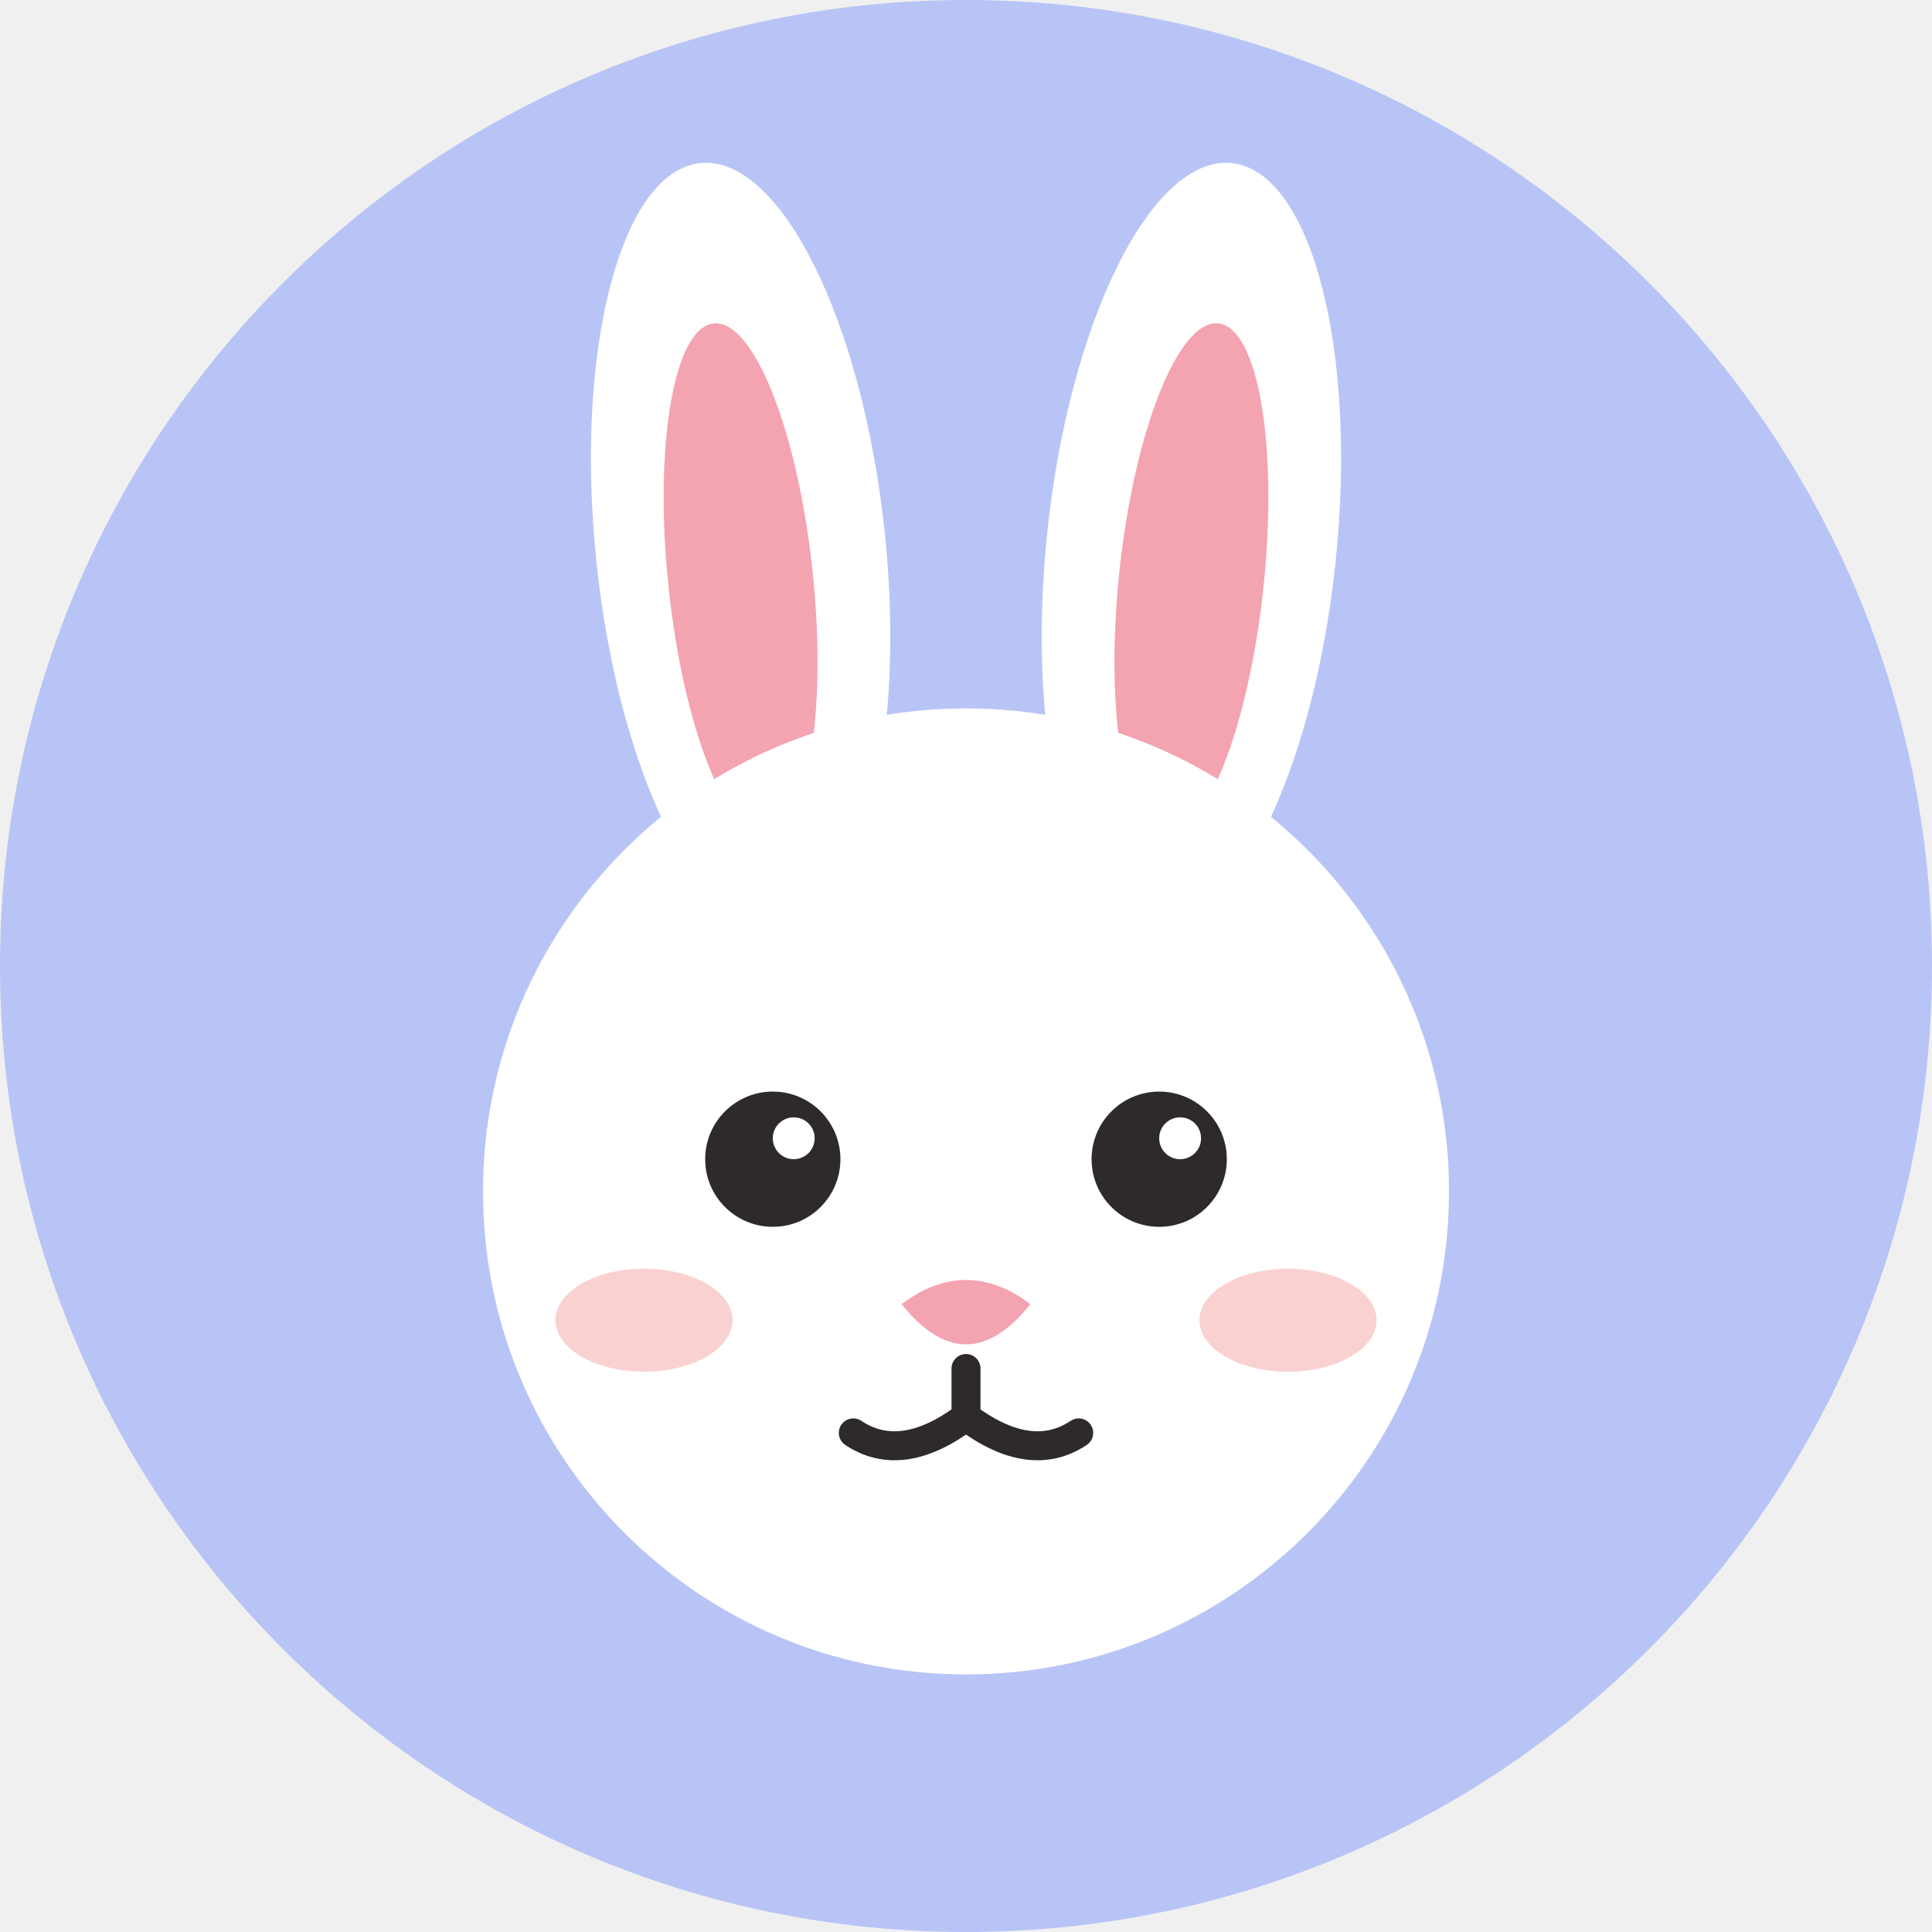
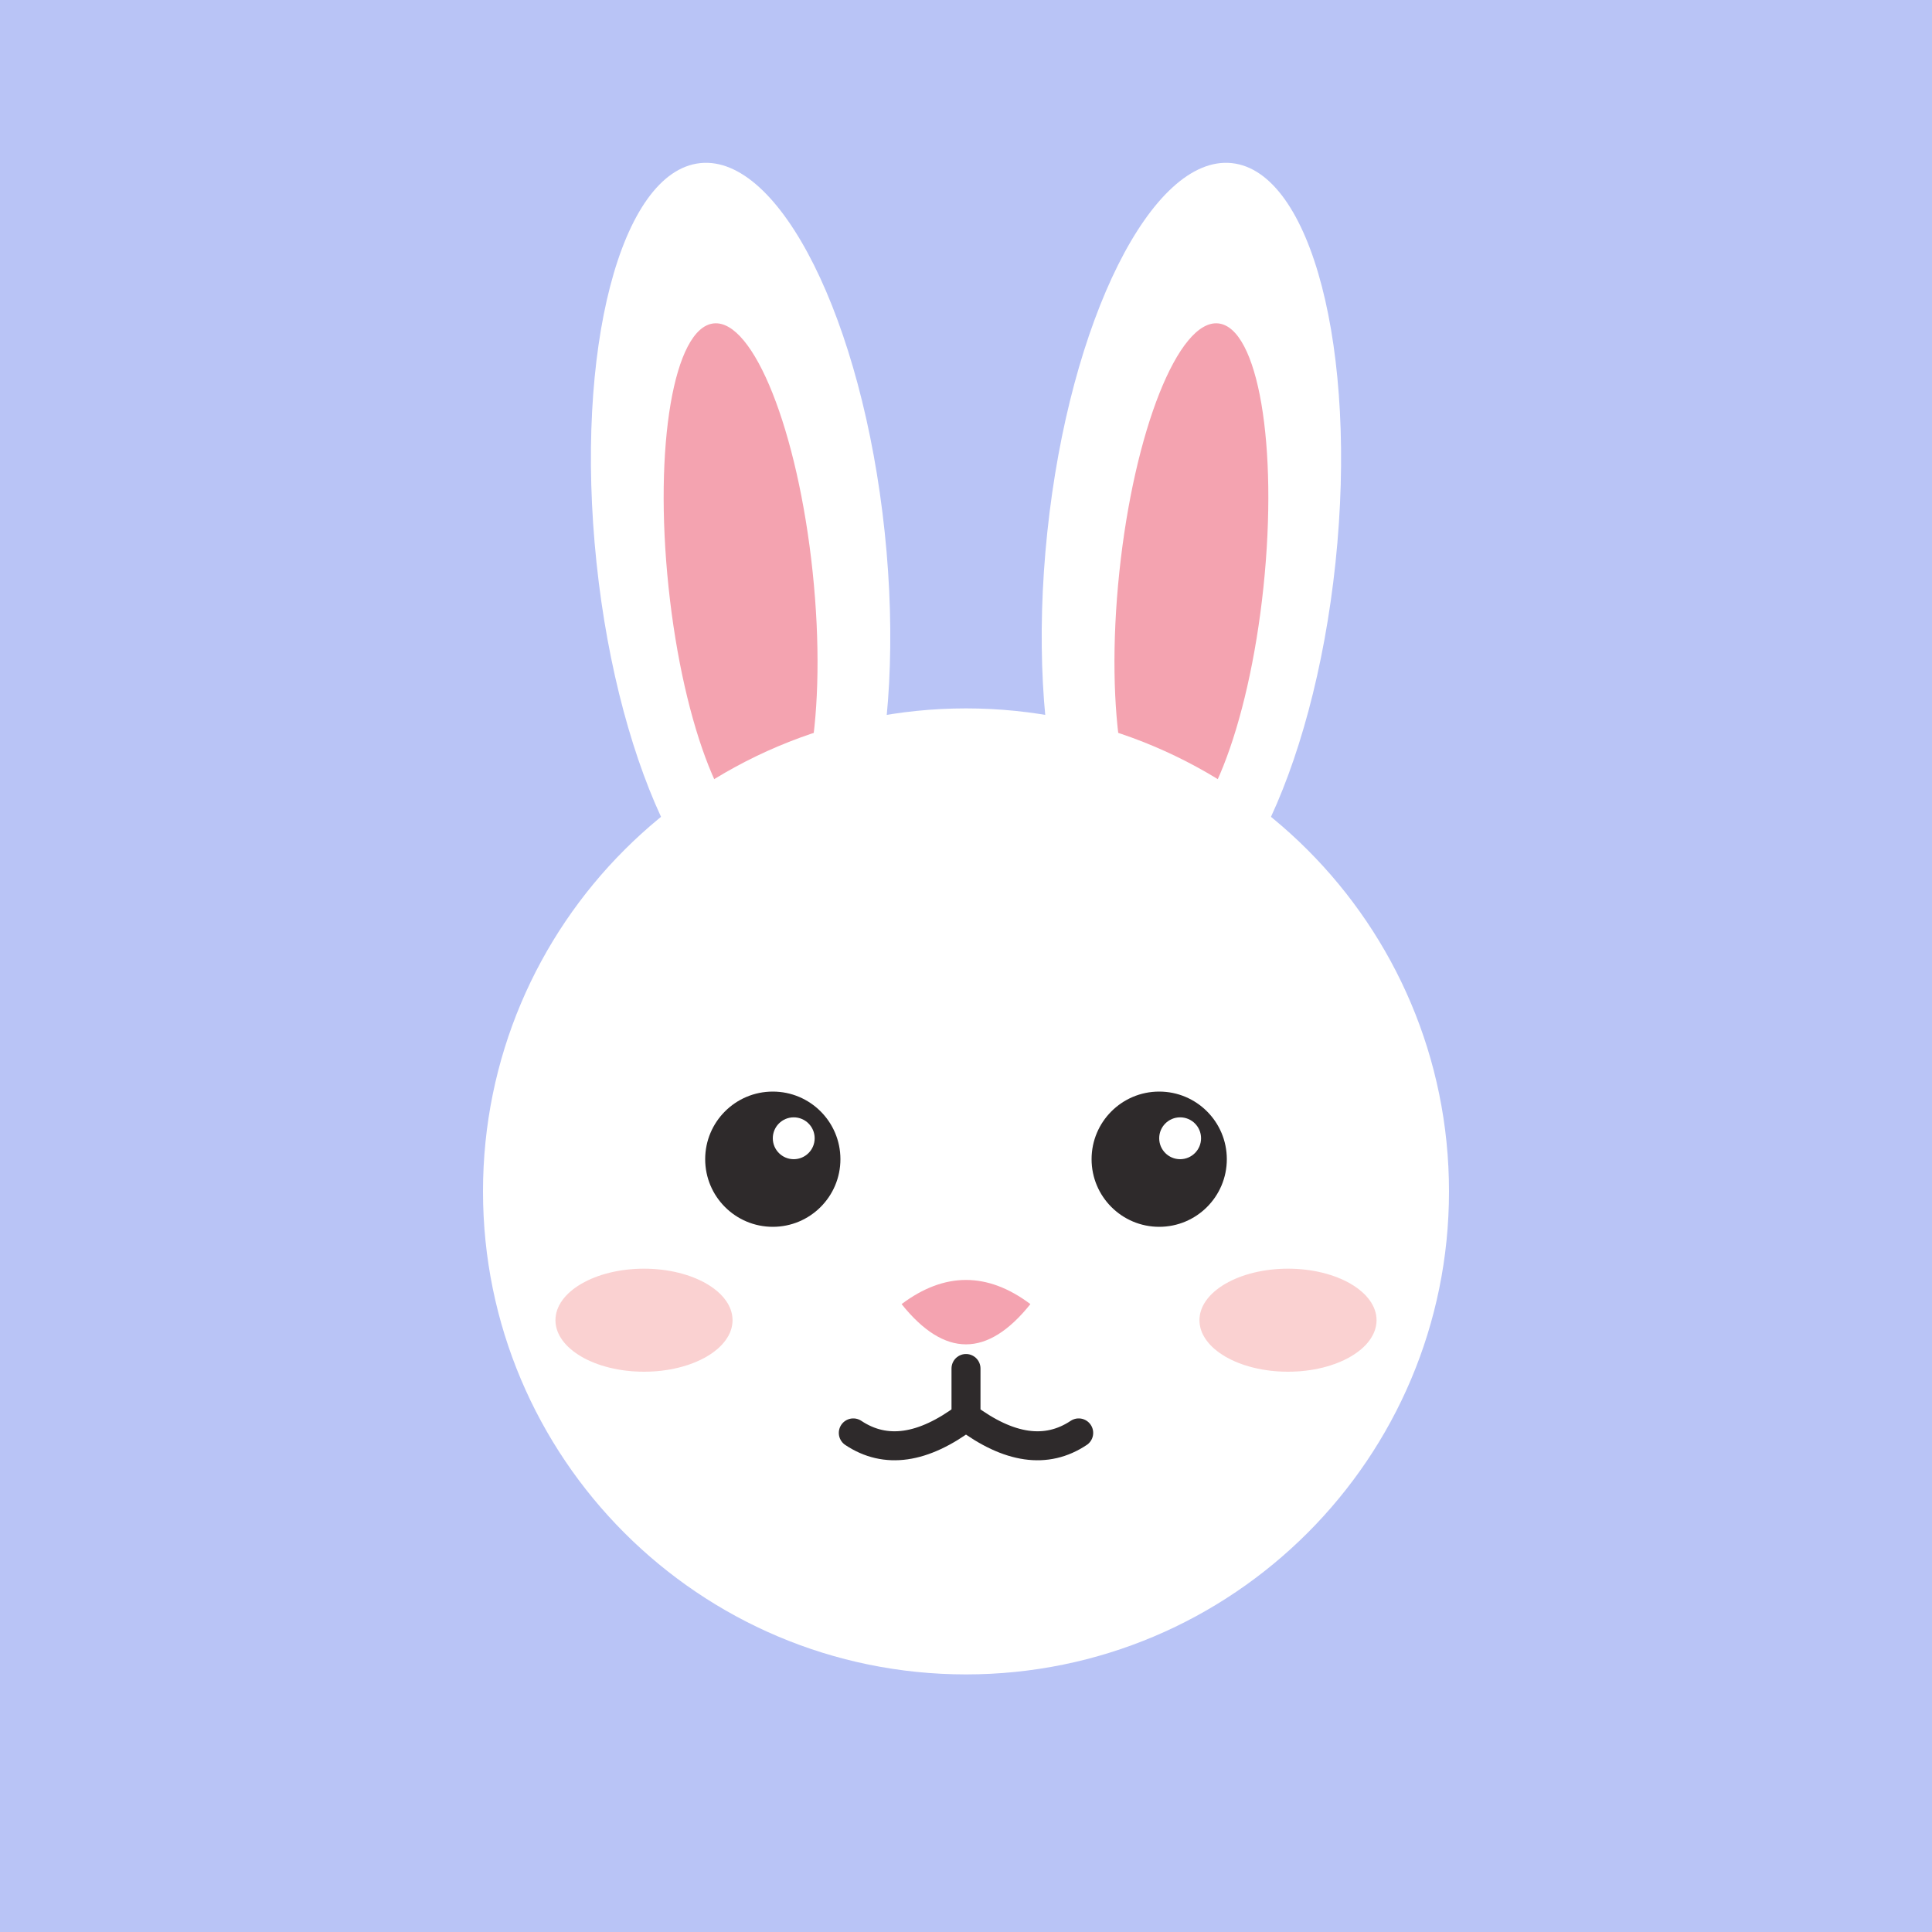
<svg xmlns="http://www.w3.org/2000/svg" viewBox="0 0 120 120" width="120" height="120">
-   <defs>
-     <clipPath id="clip-rabbit-peri">
-       <circle cx="60" cy="60" r="60" />
-     </clipPath>
-   </defs>
-   <g clip-path="url(#clip-rabbit-peri)">
-     <rect width="120" height="120" fill="#B9C4F6" />
-     <ellipse cx="46" cy="34" rx="9" ry="24" fill="#FFFFFF" transform="rotate(-6 46 34)" />
-     <ellipse cx="74" cy="34" rx="9" ry="24" fill="#FFFFFF" transform="rotate(6 74 34)" />
-     <ellipse cx="46" cy="36" rx="4.5" ry="16" fill="#F4A3B0" transform="rotate(-6 46 36)" />
-     <ellipse cx="74" cy="36" rx="4.5" ry="16" fill="#F4A3B0" transform="rotate(6 74 36)" />
-     <circle cx="60" cy="74" r="30" fill="#FFFFFF" />
-     <circle cx="48" cy="72" r="4.2" fill="#2E2A2B" />
-     <circle cx="49.3" cy="70.7" r="1.3" fill="#FFFFFF" />
-     <circle cx="72" cy="72" r="4.2" fill="#2E2A2B" />
-     <circle cx="73.3" cy="70.7" r="1.3" fill="#FFFFFF" />
-     <path d="M56 81 Q60 78 64 81 Q60 86 56 81 Z" fill="#F4A3B0" />
-     <path d="M60 85 L60 88 M60 88 Q56 91 53 89 M60 88 Q64 91 67 89" fill="none" stroke="#2E2A2B" stroke-width="1.8" stroke-linecap="round" stroke-linejoin="round" />
-     <g opacity=".45">
-       <ellipse cx="40" cy="82" rx="5.5" ry="3.2" fill="#F49A9A" />
-       <ellipse cx="80" cy="82" rx="5.5" ry="3.2" fill="#F49A9A" />
-     </g>
+   <rect width="120" height="120" fill="#B9C4F6" />
+   <ellipse cx="46" cy="34" rx="9" ry="24" fill="#FFFFFF" transform="rotate(-6 46 34)" />
+   <ellipse cx="74" cy="34" rx="9" ry="24" fill="#FFFFFF" transform="rotate(6 74 34)" />
+   <ellipse cx="46" cy="36" rx="4.5" ry="16" fill="#F4A3B0" transform="rotate(-6 46 36)" />
+   <ellipse cx="74" cy="36" rx="4.5" ry="16" fill="#F4A3B0" transform="rotate(6 74 36)" />
+   <circle cx="60" cy="74" r="30" fill="#FFFFFF" />
+   <circle cx="48" cy="72" r="4.2" fill="#2E2A2B" />
+   <circle cx="49.3" cy="70.7" r="1.3" fill="#FFFFFF" />
+   <circle cx="72" cy="72" r="4.2" fill="#2E2A2B" />
+   <circle cx="73.3" cy="70.7" r="1.3" fill="#FFFFFF" />
+   <path d="M56 81 Q60 78 64 81 Q60 86 56 81 Z" fill="#F4A3B0" />
+   <path d="M60 85 L60 88 M60 88 Q56 91 53 89 M60 88 Q64 91 67 89" fill="none" stroke="#2E2A2B" stroke-width="1.8" stroke-linecap="round" stroke-linejoin="round" />
+   <g opacity=".45">
+     <ellipse cx="40" cy="82" rx="5.5" ry="3.2" fill="#F49A9A" />
+     <ellipse cx="80" cy="82" rx="5.5" ry="3.2" fill="#F49A9A" />
  </g>
</svg>
